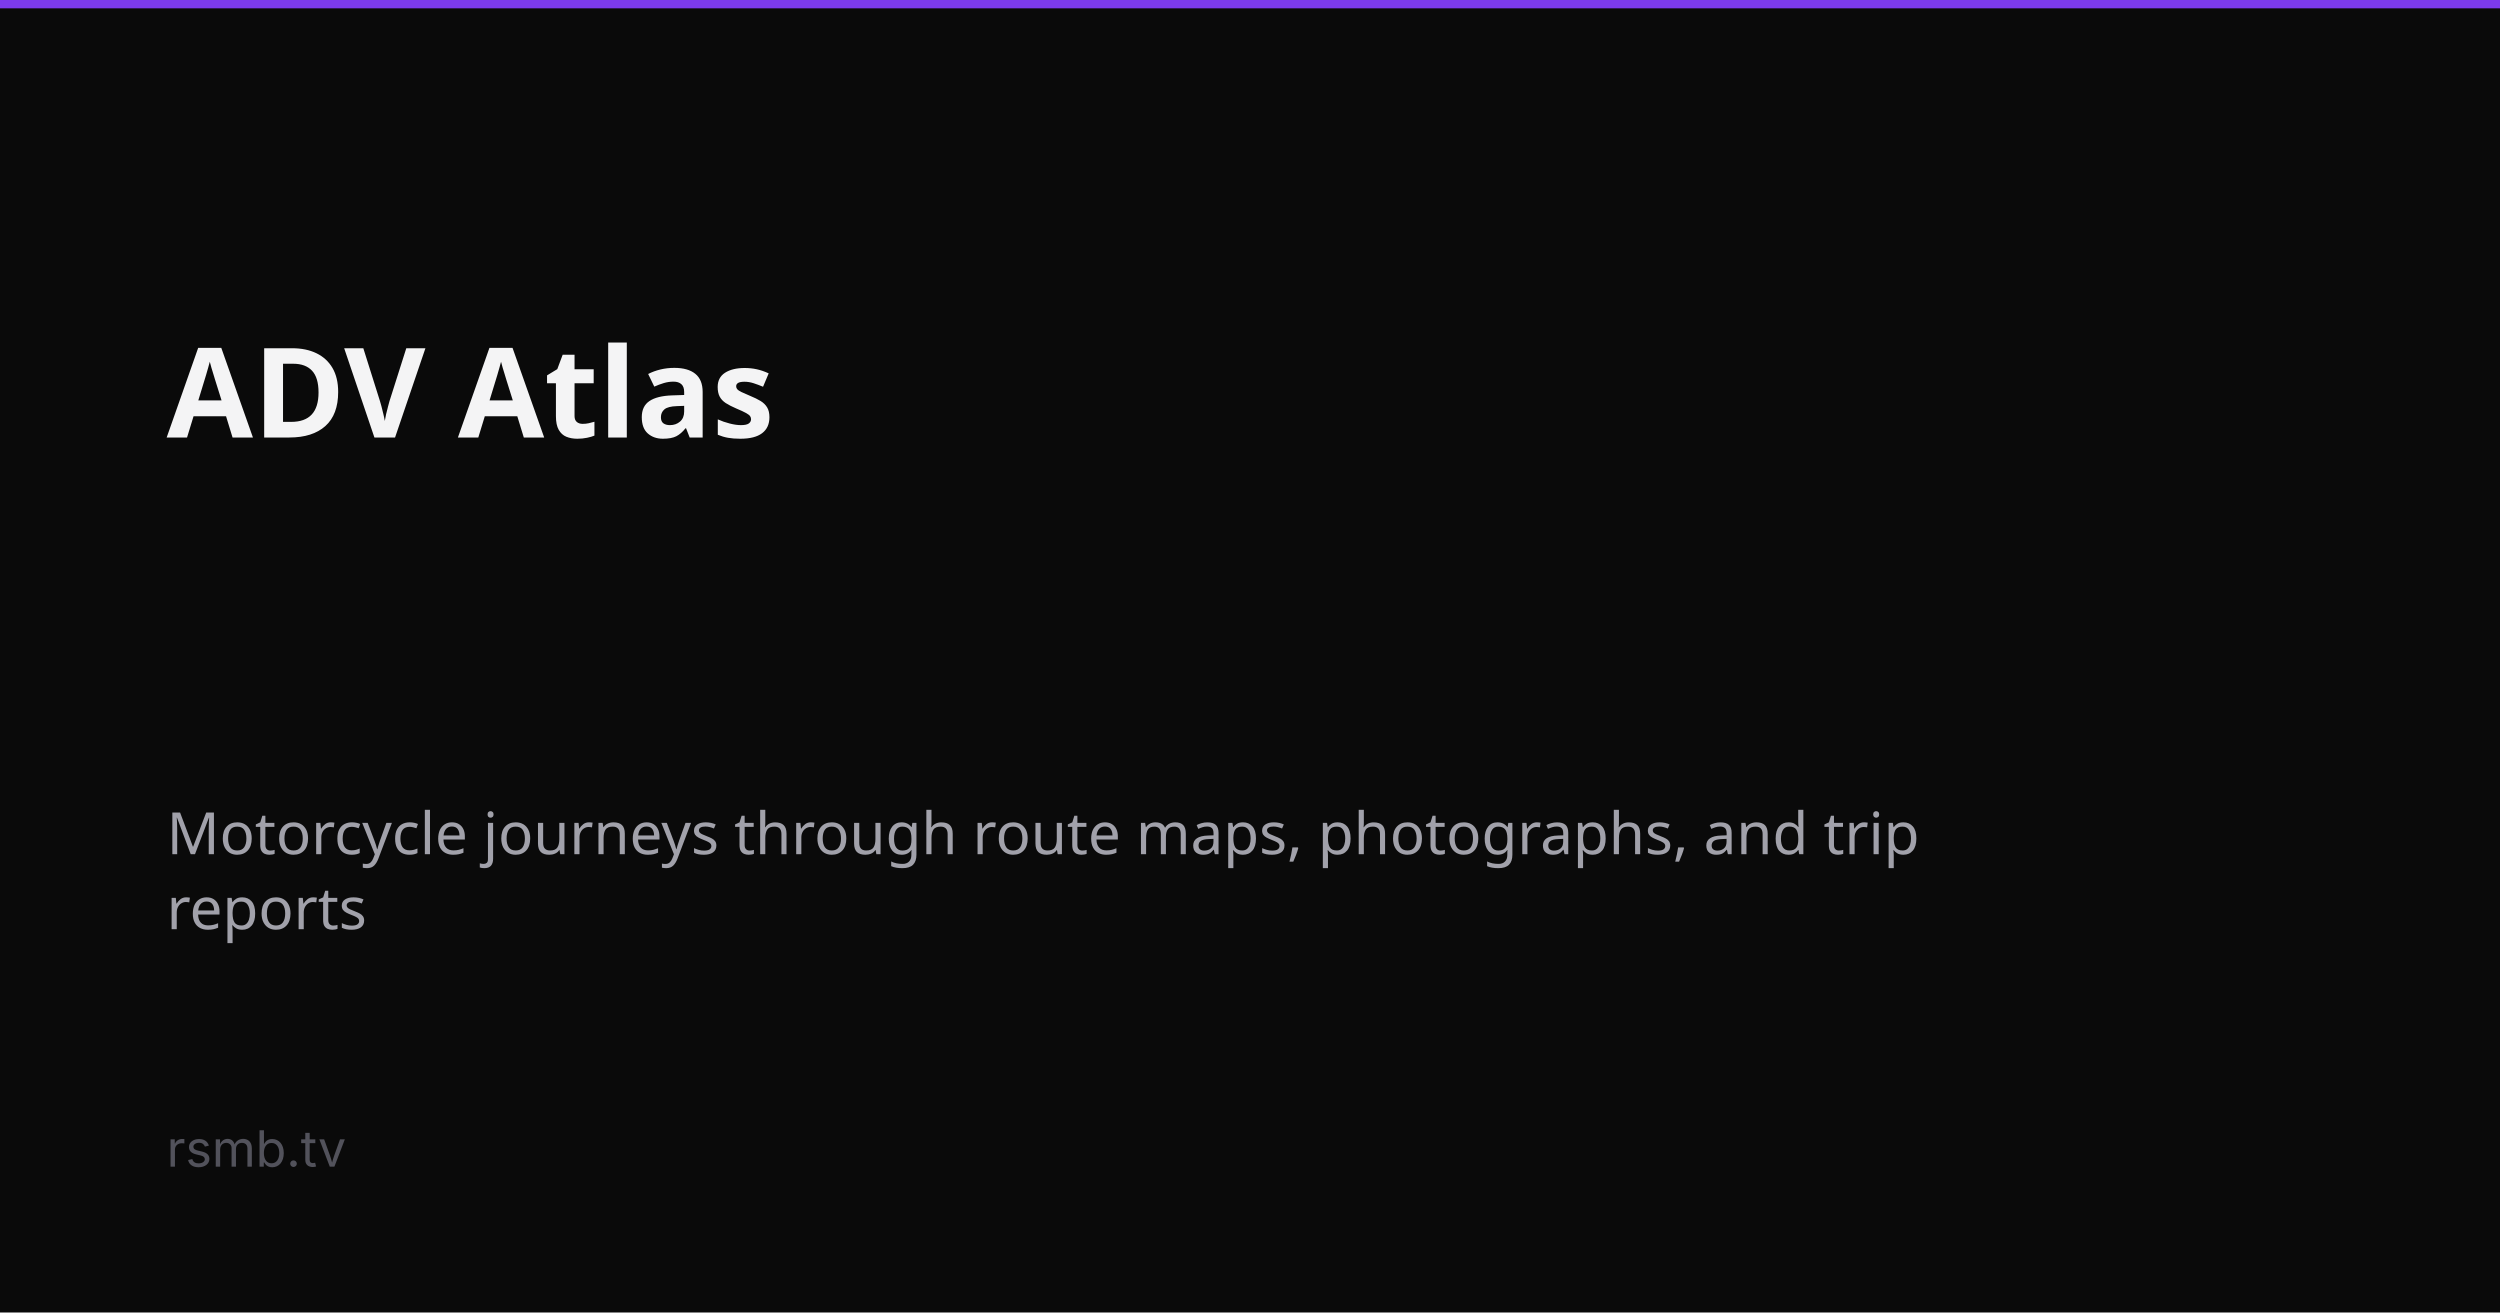
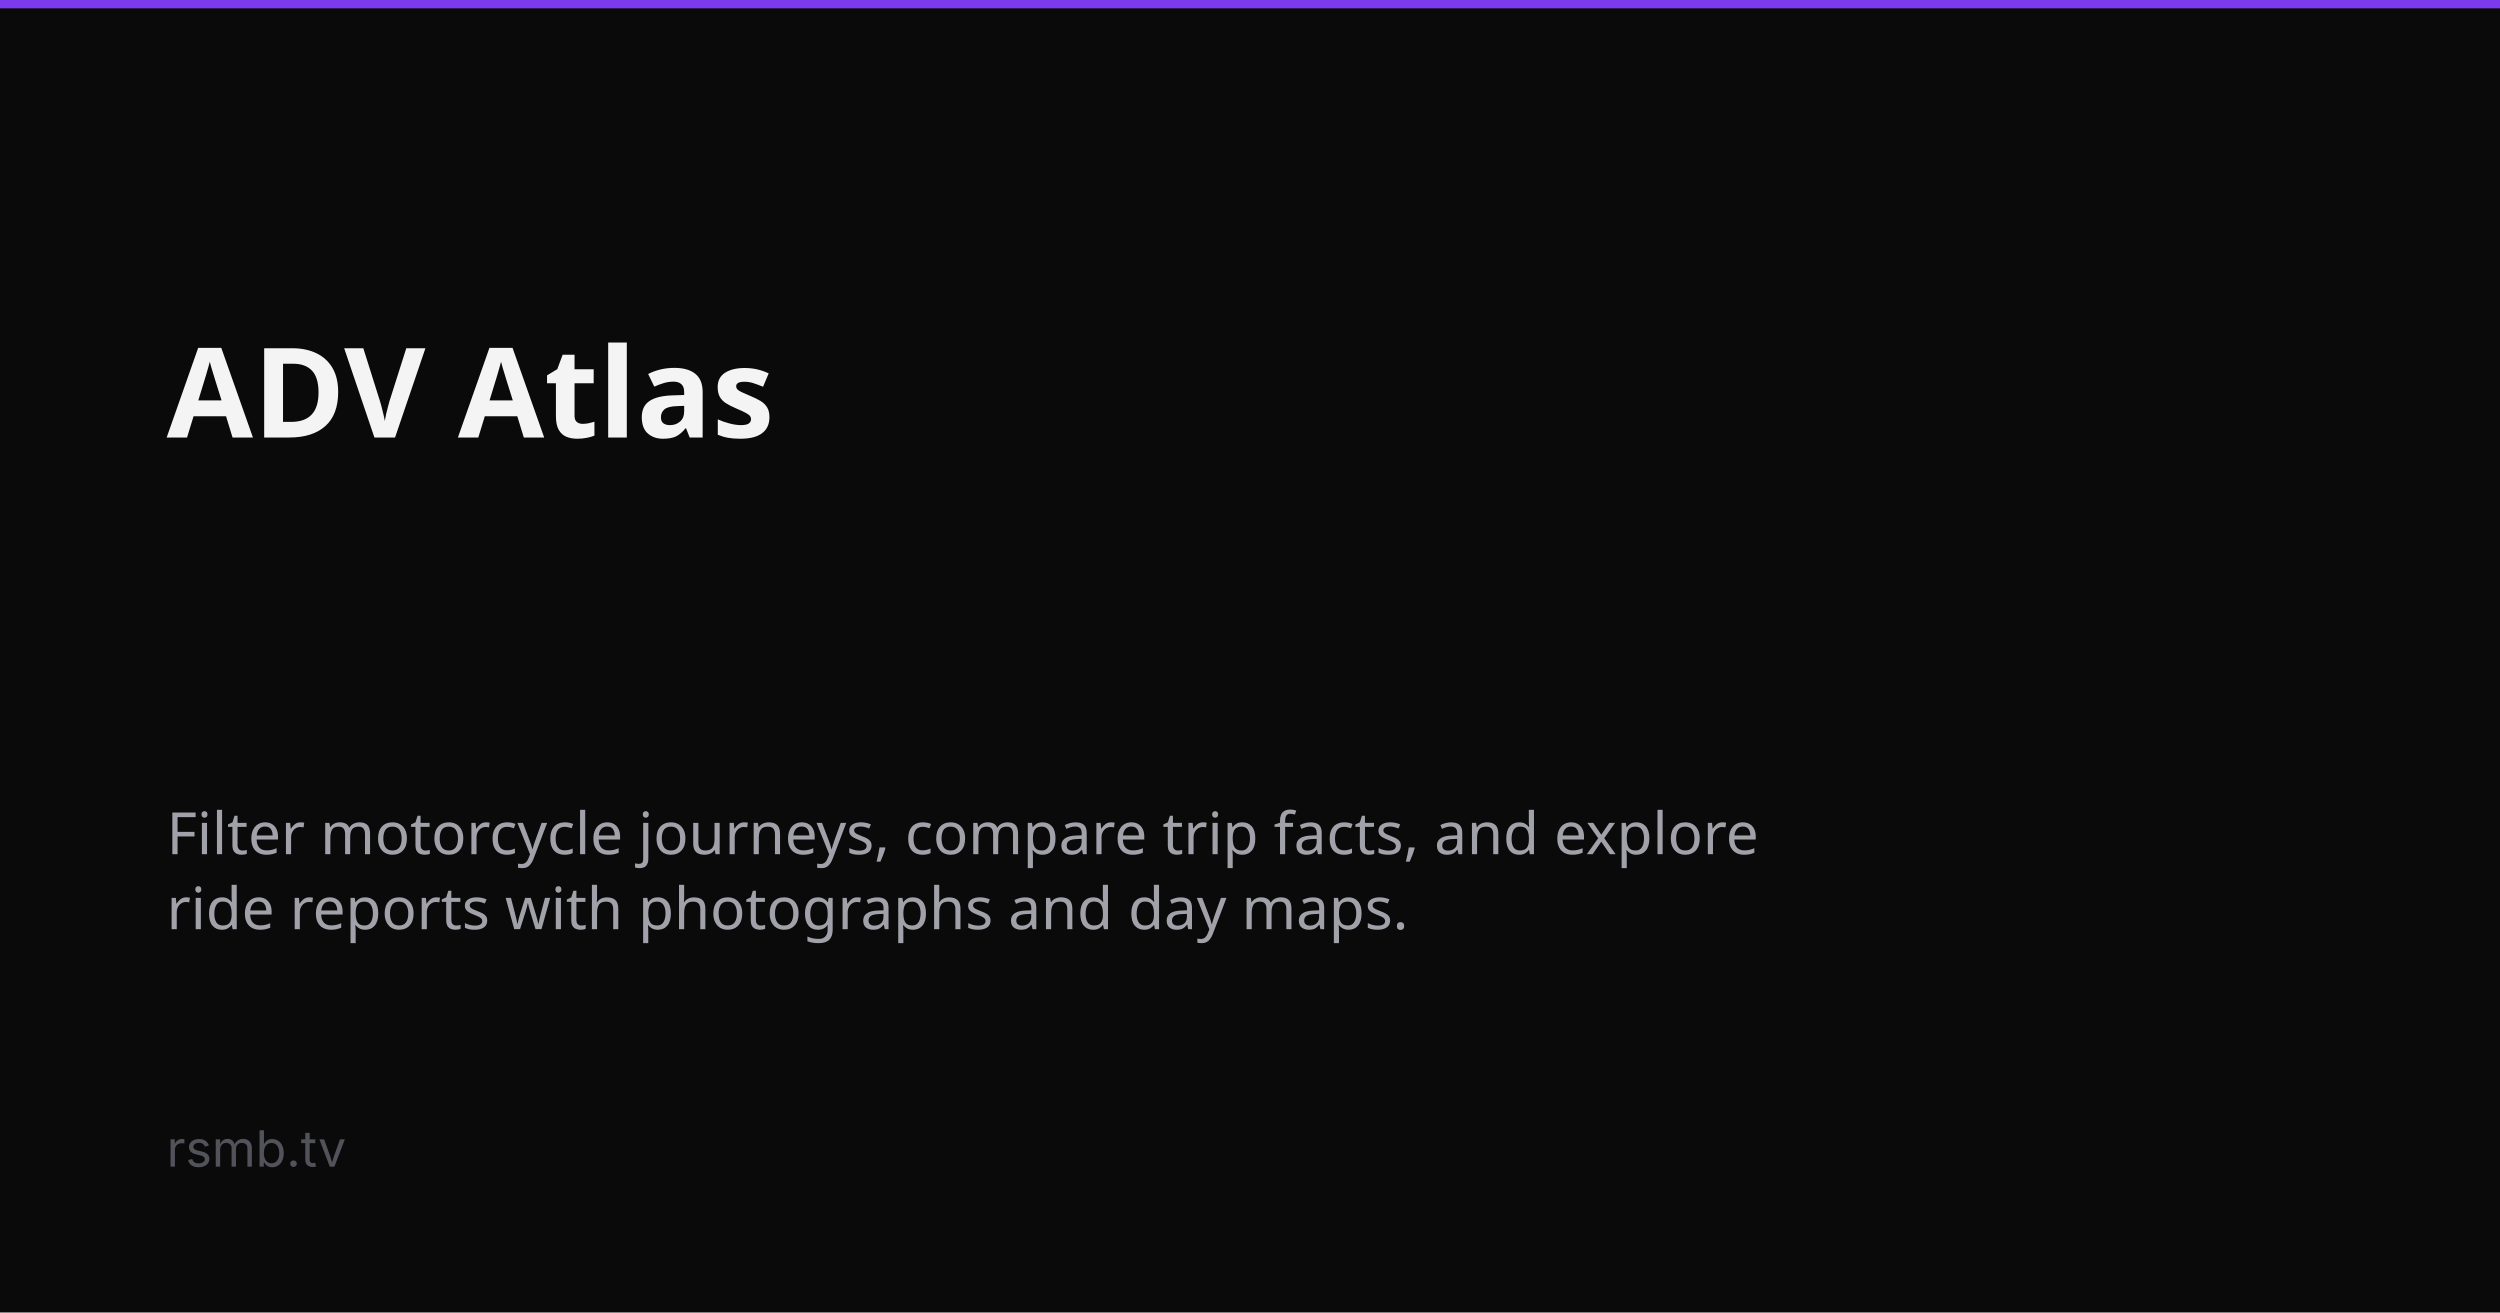
<svg xmlns="http://www.w3.org/2000/svg" width="1200" height="630">
  <rect width="1200" height="630" fill="#0a0a0a" />
  <rect x="0" y="0" width="1200" height="4" fill="#7c3aed" />
  <text font-family="sans-serif" font-size="60" font-weight="600" fill="#f4f4f5">
    <tspan x="80" y="210">ADV Atlas</tspan>
  </text>
  <text font-family="sans-serif" font-size="28" fill="#a1a1aa">
-     <tspan x="80" y="410">Motorcycle journeys through route maps, photographs, and trip</tspan>
-     <tspan x="80" y="446">reports</tspan>
+     <tspan x="80" y="410">Filter motorcycle journeys, compare trip facts, and explore</tspan>
+     <tspan x="80" y="446">ride reports with photographs and day maps.</tspan>
  </text>
  <text x="80" y="560" font-family="system-ui, -apple-system, sans-serif" font-size="24" fill="#52525b">rsmb.tv</text>
</svg>
